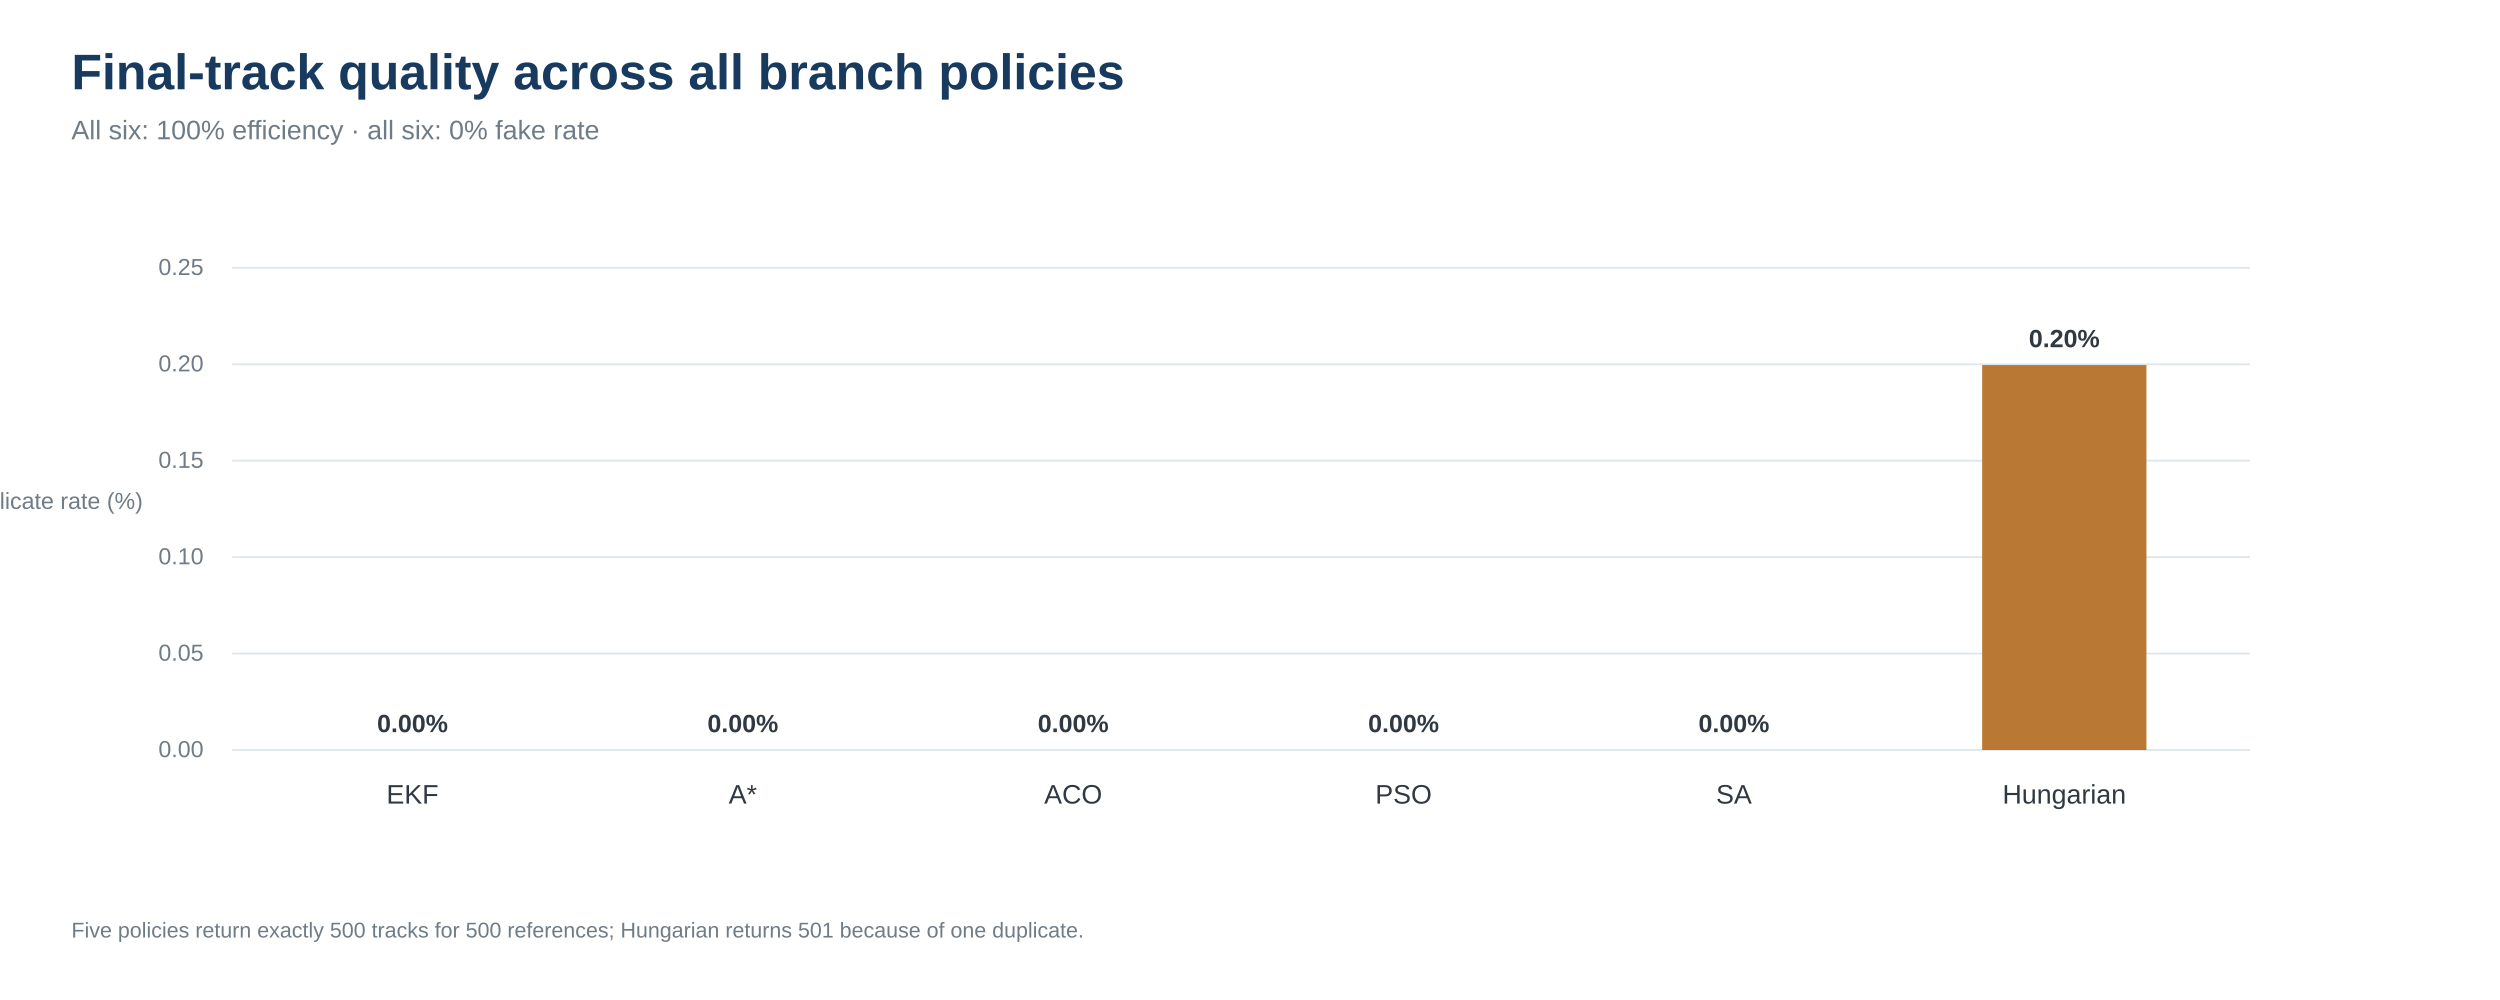
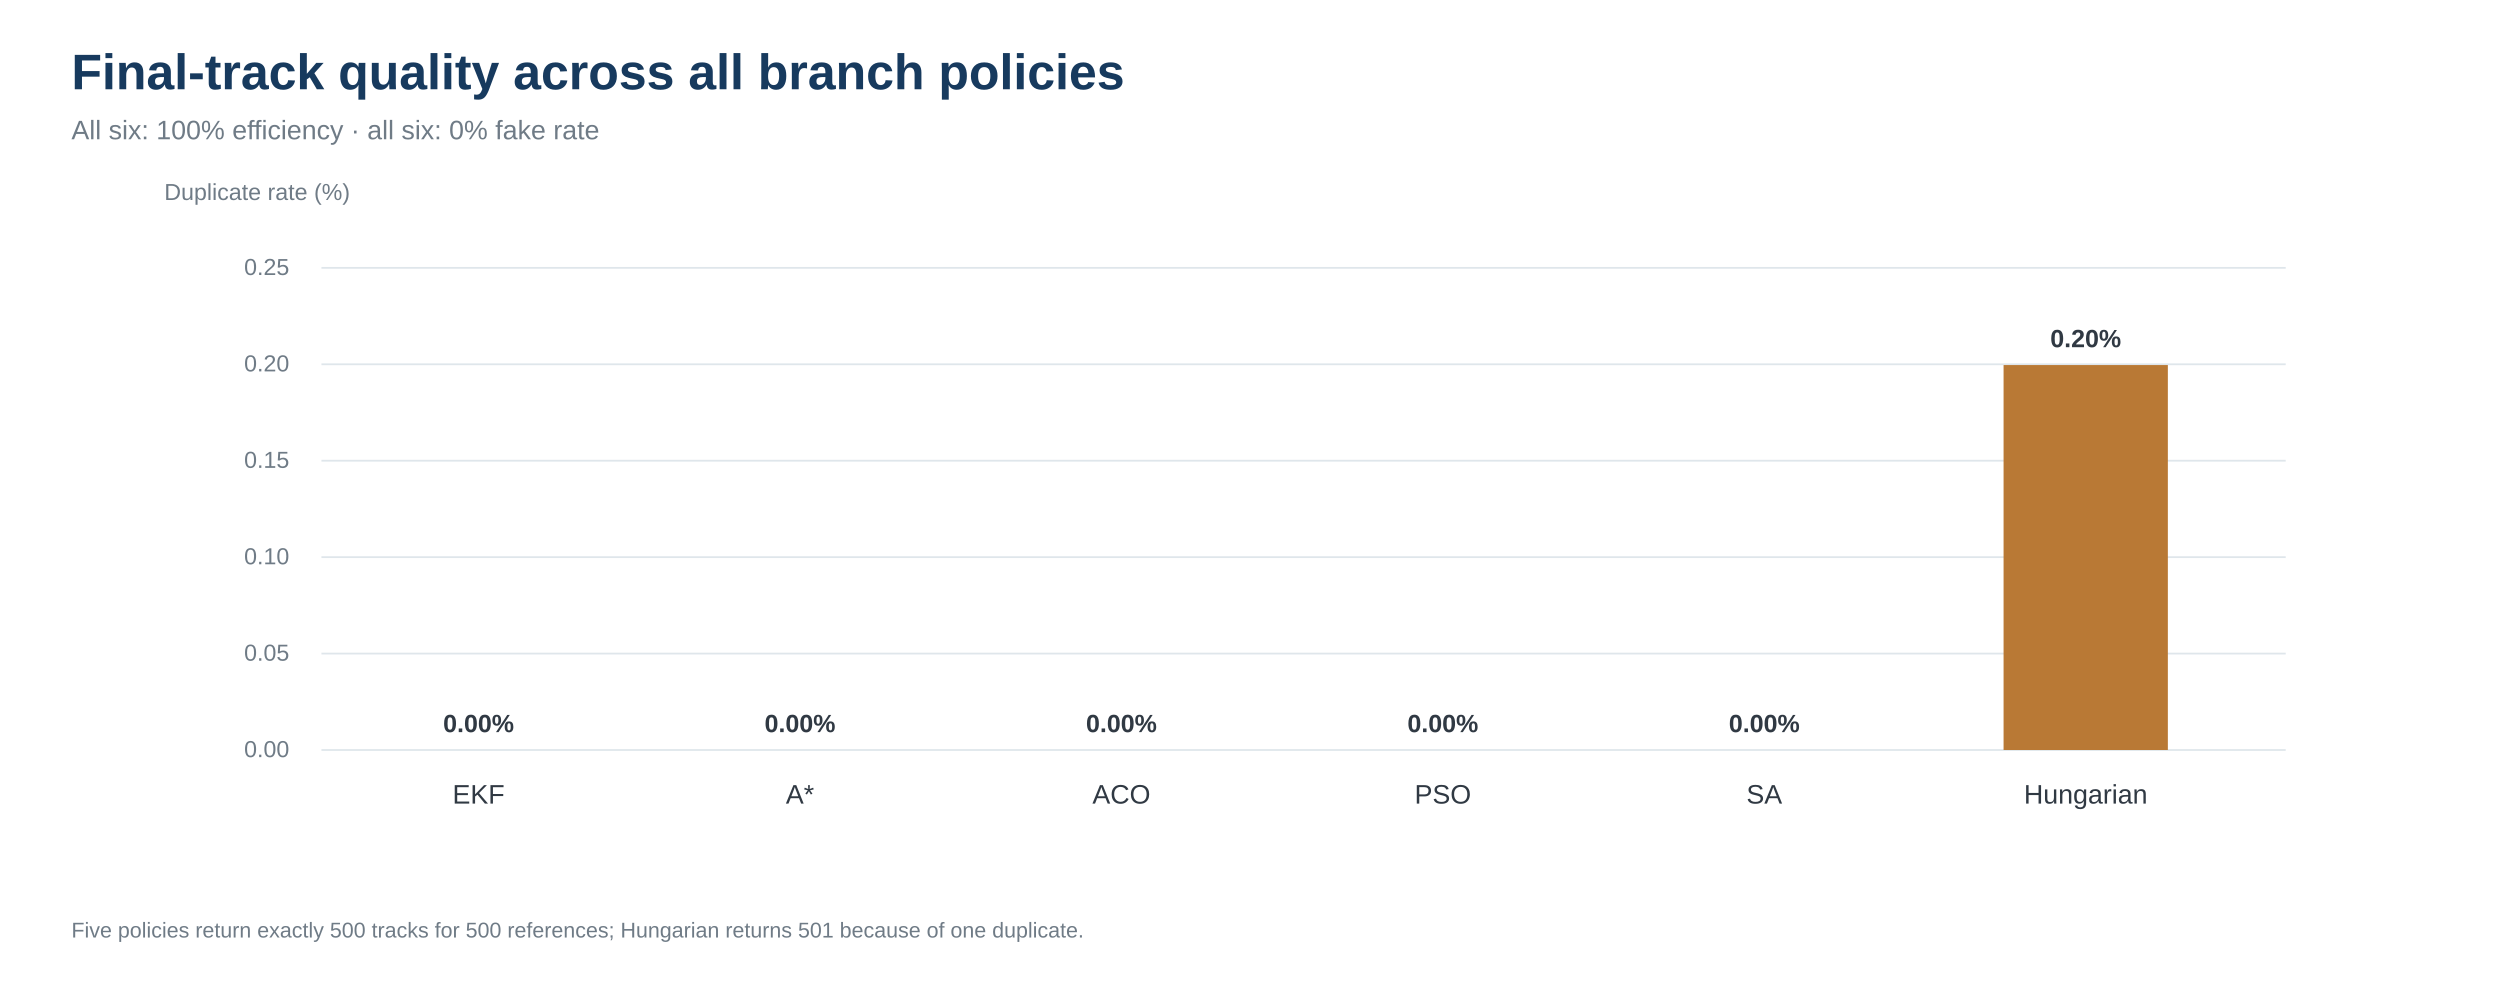
<svg xmlns="http://www.w3.org/2000/svg" viewBox="0 0 1400 560" role="img" aria-labelledby="t d">
  <style>text{font-family:system-ui,-apple-system,Segoe UI,Arial,sans-serif;fill:#303943}.title{font-size:28px;font-weight:700;fill:#173a5e}.sub{font-size:15px;fill:#6f7b86}.axis{font-size:13px;fill:#6f7b86}.label{font-size:15px}.small{font-size:12px;fill:#6f7b86}.value{font-size:14px;font-weight:700}</style>
  <rect width="1400" height="560" fill="white" />
  <text x="40" y="50" class="title" text-anchor="start">Final-track quality across all branch policies</text>
  <text x="40" y="78" class="sub" text-anchor="start">All six: 100% efficiency · all six: 0% fake rate</text>
-   <line x1="130" y1="420" x2="1260" y2="420" stroke="#dfe6eb" stroke-width="1" />
-   <text x="114" y="424" class="axis" text-anchor="end">0.00</text>
-   <line x1="130" y1="366" x2="1260" y2="366" stroke="#dfe6eb" stroke-width="1" />
-   <text x="114" y="370" class="axis" text-anchor="end">0.05</text>
-   <line x1="130" y1="312" x2="1260" y2="312" stroke="#dfe6eb" stroke-width="1" />
-   <text x="114" y="316" class="axis" text-anchor="end">0.10</text>
-   <line x1="130" y1="258" x2="1260" y2="258" stroke="#dfe6eb" stroke-width="1" />
-   <text x="114" y="262" class="axis" text-anchor="end">0.15</text>
-   <line x1="130" y1="204" x2="1260" y2="204" stroke="#dfe6eb" stroke-width="1" />
-   <text x="114" y="208" class="axis" text-anchor="end">0.20</text>
-   <line x1="130" y1="150" x2="1260" y2="150" stroke="#dfe6eb" stroke-width="1" />
-   <text x="114" y="154" class="axis" text-anchor="end">0.25</text>
-   <text x="28" y="285" class="axis" text-anchor="middle">Duplicate rate (%)</text>
-   <rect x="185" y="420" width="92" height="0" fill="#2f6f9f" stroke="none" rx="0" />
-   <text x="231" y="450" class="label" text-anchor="middle">EKF</text>
-   <text x="231" y="410" class="value" text-anchor="middle">0.00%</text>
-   <rect x="370" y="420" width="92" height="0" fill="#2f6f9f" stroke="none" rx="0" />
-   <text x="416" y="450" class="label" text-anchor="middle">A*</text>
-   <text x="416" y="410" class="value" text-anchor="middle">0.00%</text>
-   <rect x="555" y="420" width="92" height="0" fill="#2f6f9f" stroke="none" rx="0" />
-   <text x="601" y="450" class="label" text-anchor="middle">ACO</text>
-   <text x="601" y="410" class="value" text-anchor="middle">0.00%</text>
-   <rect x="740" y="420" width="92" height="0" fill="#2f6f9f" stroke="none" rx="0" />
-   <text x="786" y="450" class="label" text-anchor="middle">PSO</text>
-   <text x="786" y="410" class="value" text-anchor="middle">0.00%</text>
-   <rect x="925" y="420" width="92" height="0" fill="#2f6f9f" stroke="none" rx="0" />
-   <text x="971" y="450" class="label" text-anchor="middle">SA</text>
-   <text x="971" y="410" class="value" text-anchor="middle">0.00%</text>
-   <rect x="1110" y="204.431" width="92" height="215.569" fill="#b97935" stroke="none" rx="0" />
-   <text x="1156" y="450" class="label" text-anchor="middle">Hungarian</text>
-   <text x="1156" y="194.431" class="value" text-anchor="middle">0.20%</text>
+   <text x="92" y="112" class="axis" text-anchor="start">Duplicate rate (%)</text>
+   <line x1="180" y1="420" x2="1280" y2="420" stroke="#dfe6eb" stroke-width="1" />
+   <text x="162" y="424" class="axis" text-anchor="end">0.00</text>
+   <line x1="180" y1="366" x2="1280" y2="366" stroke="#dfe6eb" stroke-width="1" />
+   <text x="162" y="370" class="axis" text-anchor="end">0.05</text>
+   <line x1="180" y1="312" x2="1280" y2="312" stroke="#dfe6eb" stroke-width="1" />
+   <text x="162" y="316" class="axis" text-anchor="end">0.10</text>
+   <line x1="180" y1="258" x2="1280" y2="258" stroke="#dfe6eb" stroke-width="1" />
+   <text x="162" y="262" class="axis" text-anchor="end">0.15</text>
+   <line x1="180" y1="204" x2="1280" y2="204" stroke="#dfe6eb" stroke-width="1" />
+   <text x="162" y="208" class="axis" text-anchor="end">0.20</text>
+   <line x1="180" y1="150" x2="1280" y2="150" stroke="#dfe6eb" stroke-width="1" />
+   <text x="162" y="154" class="axis" text-anchor="end">0.25</text>
+   <rect x="222" y="420" width="92" height="0" fill="#2f6f9f" stroke="none" rx="0" />
+   <text x="268" y="450" class="label" text-anchor="middle">EKF</text>
+   <text x="268" y="410" class="value" text-anchor="middle">0.00%</text>
+   <rect x="402" y="420" width="92" height="0" fill="#2f6f9f" stroke="none" rx="0" />
+   <text x="448" y="450" class="label" text-anchor="middle">A*</text>
+   <text x="448" y="410" class="value" text-anchor="middle">0.00%</text>
+   <rect x="582" y="420" width="92" height="0" fill="#2f6f9f" stroke="none" rx="0" />
+   <text x="628" y="450" class="label" text-anchor="middle">ACO</text>
+   <text x="628" y="410" class="value" text-anchor="middle">0.00%</text>
+   <rect x="762" y="420" width="92" height="0" fill="#2f6f9f" stroke="none" rx="0" />
+   <text x="808" y="450" class="label" text-anchor="middle">PSO</text>
+   <text x="808" y="410" class="value" text-anchor="middle">0.00%</text>
+   <rect x="942" y="420" width="92" height="0" fill="#2f6f9f" stroke="none" rx="0" />
+   <text x="988" y="450" class="label" text-anchor="middle">SA</text>
+   <text x="988" y="410" class="value" text-anchor="middle">0.00%</text>
+   <rect x="1122" y="204.431" width="92" height="215.569" fill="#b97935" stroke="none" rx="0" />
+   <text x="1168" y="450" class="label" text-anchor="middle">Hungarian</text>
+   <text x="1168" y="194.431" class="value" text-anchor="middle">0.20%</text>
  <text x="40" y="525" class="small" text-anchor="start">Five policies return exactly 500 tracks for 500 references; Hungarian returns 501 because of one duplicate.</text>
</svg>
